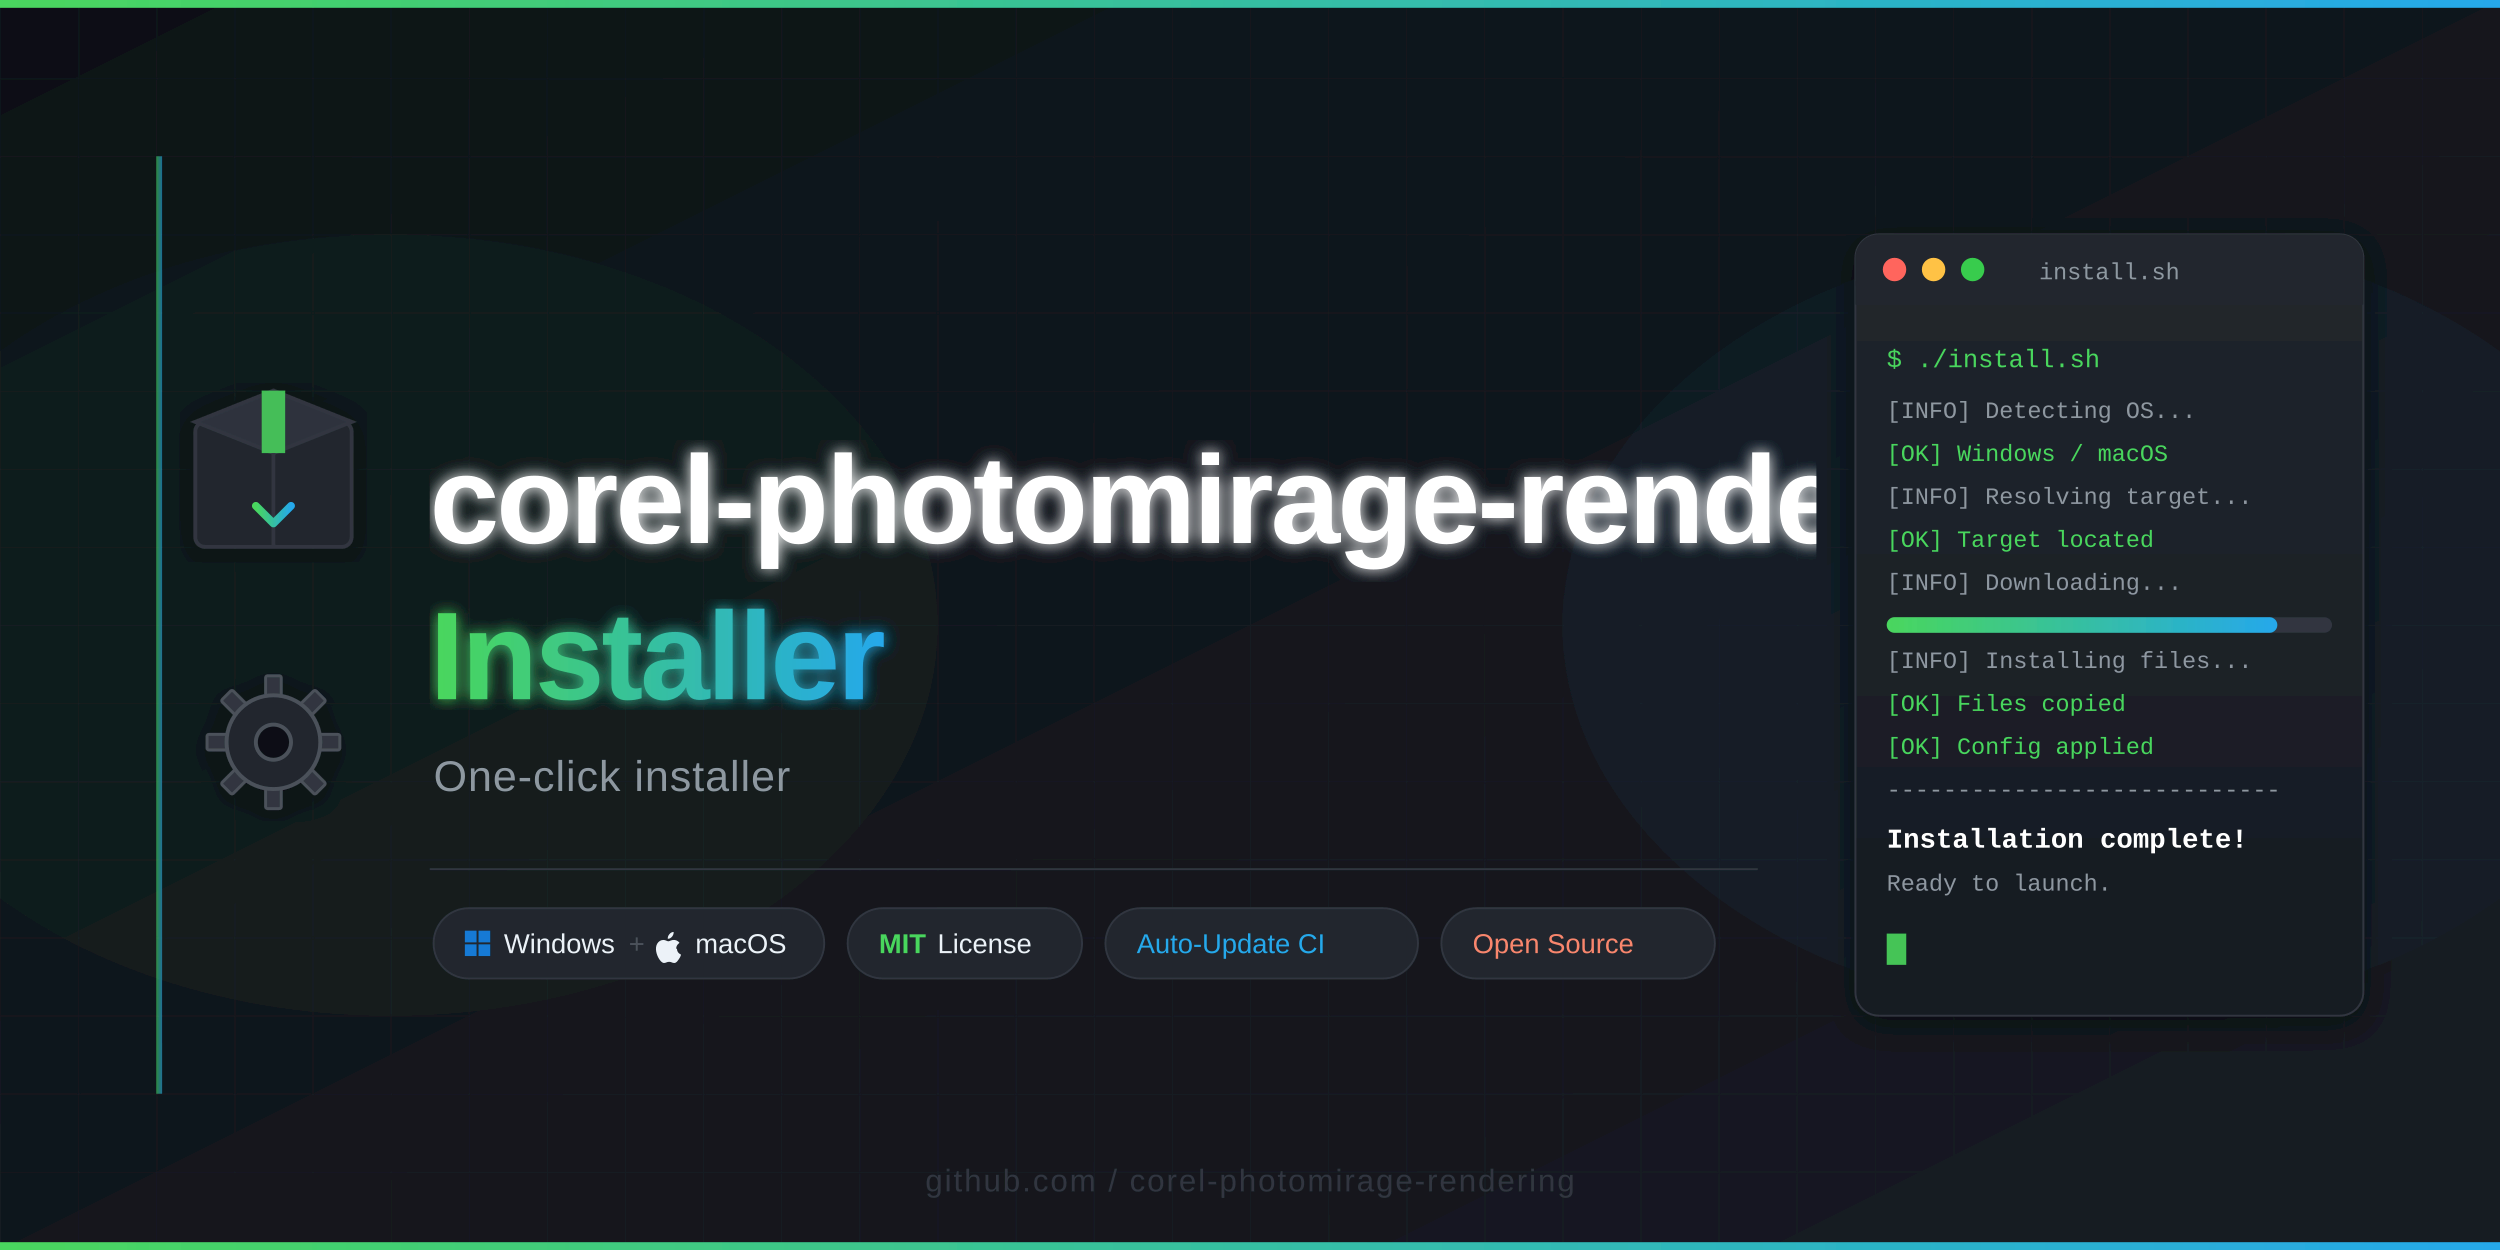
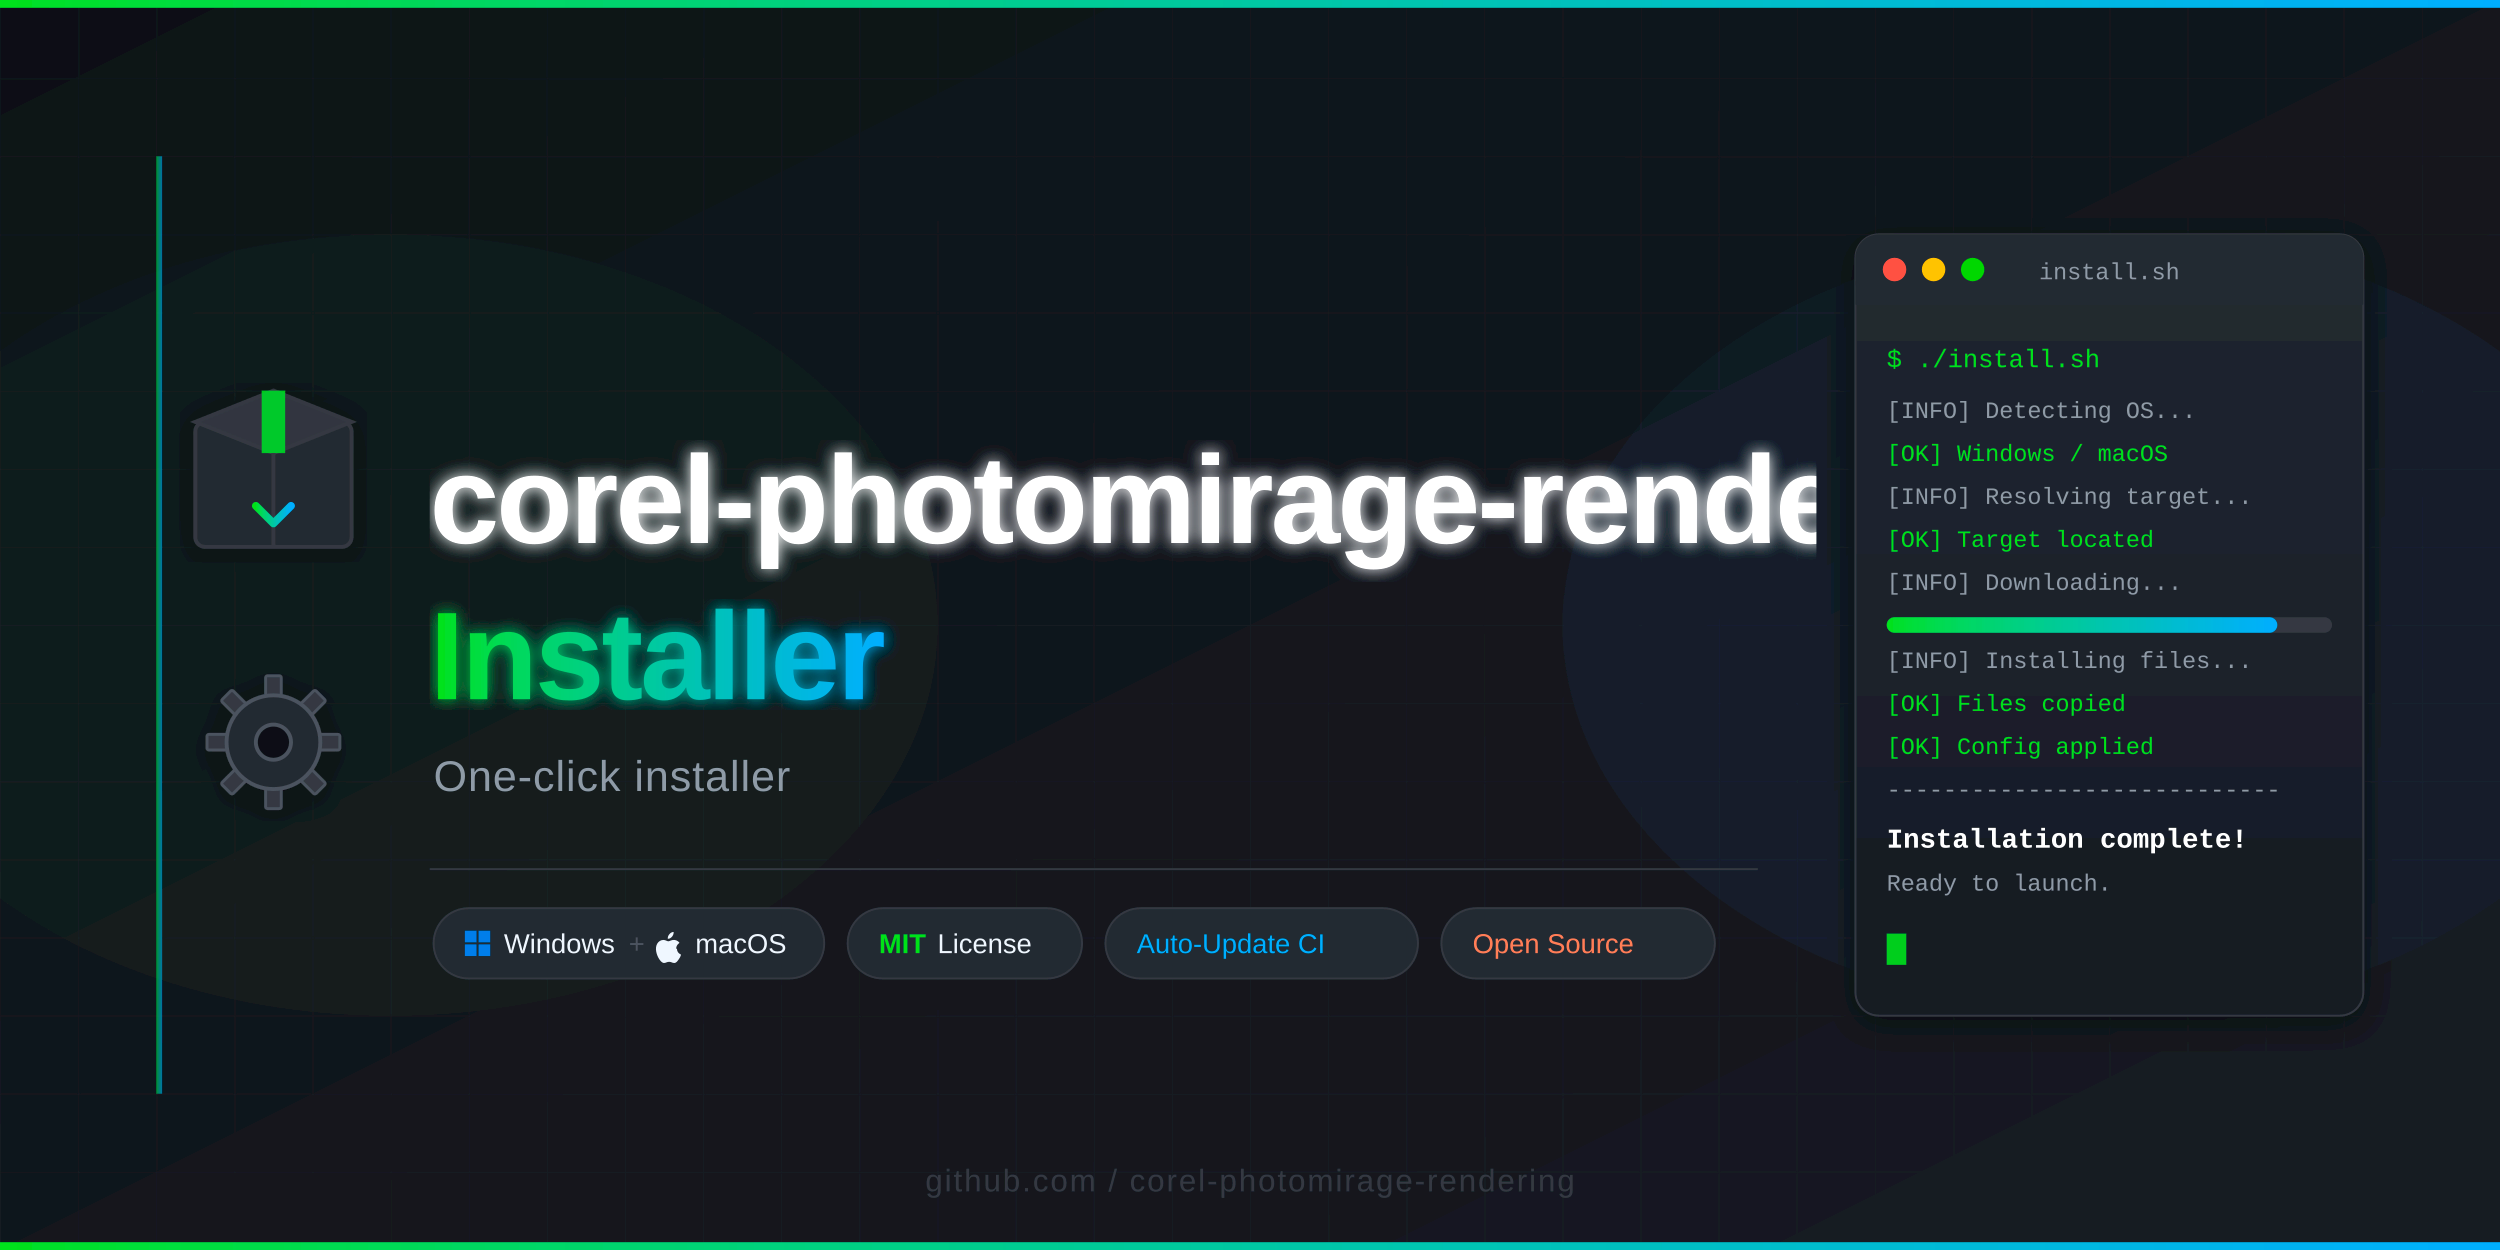
<svg xmlns="http://www.w3.org/2000/svg" viewBox="0 0 1280 640" width="1280" height="640">
  <defs>
    <linearGradient id="bgGrad" x1="0%" y1="0%" x2="100%" y2="100%">
      <stop offset="0%" style="stop-color:#0d1117;stop-opacity:1" />
      <stop offset="100%" style="stop-color:#161b22;stop-opacity:1" />
    </linearGradient>
    <linearGradient id="accentGrad" x1="0%" y1="0%" x2="100%" y2="0%">
      <stop offset="0%" style="stop-color:#39d353;stop-opacity:1" />
      <stop offset="100%" style="stop-color:#0ea5e9;stop-opacity:1" />
    </linearGradient>
    <linearGradient id="cardGrad" x1="0%" y1="0%" x2="0%" y2="100%">
      <stop offset="0%" style="stop-color:#21262d;stop-opacity:1" />
      <stop offset="100%" style="stop-color:#161b22;stop-opacity:1" />
    </linearGradient>
    <filter id="glow">
      <feGaussianBlur stdDeviation="4" result="coloredBlur" />
      <feMerge>
        <feMergeNode in="coloredBlur" />
        <feMergeNode in="SourceGraphic" />
      </feMerge>
    </filter>
    <filter id="shadow">
      <feDropShadow dx="0" dy="4" stdDeviation="8" flood-color="#000000" flood-opacity="0.5" />
    </filter>
    <filter id="tone" x="0%" y="0%" width="100%" height="100%">
-       <feColorMatrix type="saturate" values="0.95" />
-       <feColorMatrix type="matrix" values="   1.05 0 0 0 0   0 1.05 0 0 0   0 0 1.05 0 0   0 0 0 1 0" />
+       <feColorMatrix type="saturate" values="1.20" />
+       <feColorMatrix type="matrix" values="   1.10 0 0 0 0   0 1.10 0 0 0   0 0 1.10 0 0   0 0 0 1 0" />
    </filter>
    <clipPath id="titleClip">
      <rect x="220" y="200" width="710" height="100" />
    </clipPath>
    <clipPath id="installerClip">
      <rect x="220" y="295" width="710" height="100" />
    </clipPath>
    <clipPath id="subtitleClip">
      <rect x="220" y="380" width="710" height="55" />
    </clipPath>
  </defs>
  <g filter="url(#tone)">
    <rect width="1280" height="640" fill="url(#bgGrad)" />
    <pattern id="grid" width="40" height="40" patternUnits="userSpaceOnUse">
      <path d="M 40 0 L 0 0 0 40" fill="none" stroke="#21262d" stroke-width="0.5" />
    </pattern>
    <rect width="1280" height="640" fill="url(#grid)" opacity="0.4" />
    <ellipse cx="200" cy="320" rx="280" ry="200" fill="#39d353" opacity="0.04" />
    <ellipse cx="1080" cy="320" rx="280" ry="200" fill="#0ea5e9" opacity="0.04" />
    <rect x="0" y="0" width="1280" height="4" fill="url(#accentGrad)" />
    <rect x="0" y="636" width="1280" height="4" fill="url(#accentGrad)" />
    <rect x="80" y="80" width="3" height="480" fill="url(#accentGrad)" opacity="0.6" />
    <g transform="translate(100, 200)" filter="url(#shadow)">
      <rect x="0" y="16" width="80" height="64" fill="#21262d" stroke="#30363d" stroke-width="2" rx="5" />
      <polygon points="0,16 40,0 80,16 40,32" fill="#2d333b" stroke="#30363d" stroke-width="2" />
      <rect x="34" y="0" width="12" height="32" fill="#39d353" opacity="0.85" />
      <line x1="40" y1="32" x2="40" y2="80" stroke="#30363d" stroke-width="2" />
      <g transform="translate(40, 56)">
        <line x1="0" y1="-12" x2="0" y2="12" stroke="url(#accentGrad)" stroke-width="4" stroke-linecap="round" />
        <polyline points="-9,3 0,12 9,3" fill="none" stroke="url(#accentGrad)" stroke-width="4" stroke-linecap="round" stroke-linejoin="round" />
      </g>
    </g>
    <g transform="translate(140, 380)" filter="url(#shadow)">
      <g fill="#30363d" stroke="#484f58" stroke-width="1.5">
        <rect x="-4" y="-34" width="8" height="14" rx="1" />
        <rect x="-4" y="-34" width="8" height="14" rx="1" transform="rotate(45)" />
        <rect x="-4" y="-34" width="8" height="14" rx="1" transform="rotate(90)" />
        <rect x="-4" y="-34" width="8" height="14" rx="1" transform="rotate(135)" />
        <rect x="-4" y="-34" width="8" height="14" rx="1" transform="rotate(180)" />
        <rect x="-4" y="-34" width="8" height="14" rx="1" transform="rotate(225)" />
        <rect x="-4" y="-34" width="8" height="14" rx="1" transform="rotate(270)" />
        <rect x="-4" y="-34" width="8" height="14" rx="1" transform="rotate(315)" />
      </g>
      <circle cx="0" cy="0" r="24" fill="#21262d" stroke="#484f58" stroke-width="2" />
      <circle cx="0" cy="0" r="9" fill="#0d1117" stroke="#484f58" stroke-width="2" />
    </g>
    <g clip-path="url(#titleClip)">
      <text id="projectName" x="220" y="278" font-family="'Segoe UI', 'Helvetica Neue', Arial, sans-serif" font-size="64" font-weight="700" letter-spacing="-1.5" fill="#ffffff" filter="url(#glow)" textLength="710" lengthAdjust="spacingAndGlyphs">corel-photomirage-rendering</text>
    </g>
    <g clip-path="url(#installerClip)">
      <text x="220" y="358" font-family="'Segoe UI', 'Helvetica Neue', Arial, sans-serif" font-size="64" font-weight="700" letter-spacing="-1.5" fill="url(#accentGrad)" filter="url(#glow)">Installer</text>
    </g>
    <g clip-path="url(#subtitleClip)">
      <text x="222" y="405" font-family="'Segoe UI', 'Helvetica Neue', Arial, sans-serif" font-size="22" font-weight="400" fill="#8b949e" letter-spacing="0.5">One-click installer</text>
    </g>
    <line x1="220" y1="445" x2="900" y2="445" stroke="#30363d" stroke-width="1" />
    <g transform="translate(222, 465)">
      <rect x="0" y="0" width="200" height="36" fill="#21262d" rx="18" stroke="#30363d" stroke-width="1" />
      <g transform="translate(16, 11.5)">
        <rect x="0" y="0" width="6" height="6" fill="#0078d4" />
        <rect x="7" y="0" width="6" height="6" fill="#0078d4" />
        <rect x="0" y="7" width="6" height="6" fill="#0078d4" />
        <rect x="7" y="7" width="6" height="6" fill="#0078d4" />
      </g>
      <text x="36" y="23" font-family="'Segoe UI', Arial, sans-serif" font-size="14" fill="#e6edf3" font-weight="500">Windows</text>
      <text x="104" y="23" text-anchor="middle" font-family="'Segoe UI', Arial, sans-serif" font-size="14" fill="#484f58" font-weight="400">+</text>
      <g transform="translate(112.6, 9.55)" fill="#e6edf3">
        <path d="M11.6 11.2c0-2 1.6-2.9 1.7-3-0.9-1.3-2.3-1.5-2.8-1.5-1.2-0.1-2.3 0.7-2.9 0.7-0.6 0-1.5-0.7-2.5-0.7-1.3 0-2.5 0.7-3.2 1.9-1.4 2.4-0.3 5.9 1 7.9 0.7 1 1.5 2 2.5 2 1 0 1.4-0.6 2.6-0.6 1.2 0 1.5 0.6 2.6 0.6 1.1 0 1.7-1 2.4-2 0.8-1.1 1.1-2.2 1.1-2.3-0.1 0-2.1-0.8-2.1-3z" />
        <path d="M9.5 5c0.5-0.6 0.9-1.5 0.8-2.4-0.8 0-1.7 0.5-2.2 1.2-0.5 0.5-0.9 1.5-0.8 2.3 0.9 0.1 1.7-0.5 2.2-1.1z" />
      </g>
      <text x="134" y="23" font-family="'Segoe UI', Arial, sans-serif" font-size="14" fill="#e6edf3" font-weight="500">macOS</text>
    </g>
    <g transform="translate(434, 465)">
      <rect x="0" y="0" width="120" height="36" fill="#21262d" rx="18" stroke="#30363d" stroke-width="1" />
      <text x="16" y="23" font-family="'Segoe UI', Arial, sans-serif" font-size="14" fill="#39d353" font-weight="600">MIT</text>
      <text x="46" y="23" font-family="'Segoe UI', Arial, sans-serif" font-size="14" fill="#e6edf3" font-weight="400">License</text>
    </g>
    <g transform="translate(566, 465)">
      <rect x="0" y="0" width="160" height="36" fill="#21262d" rx="18" stroke="#30363d" stroke-width="1" />
      <text x="16" y="23" font-family="'Segoe UI', Arial, sans-serif" font-size="14" fill="#0ea5e9" font-weight="500">Auto-Update CI</text>
    </g>
    <g transform="translate(738, 465)">
      <rect x="0" y="0" width="140" height="36" fill="#21262d" rx="18" stroke="#30363d" stroke-width="1" />
      <text x="16" y="23" font-family="'Segoe UI', Arial, sans-serif" font-size="14" fill="#f78166" font-weight="500">Open Source</text>
    </g>
    <g transform="translate(950, 120)" filter="url(#shadow)">
      <rect x="0" y="0" width="260" height="400" fill="url(#cardGrad)" rx="12" stroke="#30363d" stroke-width="1" />
      <rect x="0" y="0" width="260" height="36" fill="#21262d" rx="12" />
      <rect x="0" y="24" width="260" height="12" fill="#21262d" />
      <circle cx="20" cy="18" r="6" fill="#ff5f56" />
      <circle cx="40" cy="18" r="6" fill="#ffbd2e" />
      <circle cx="60" cy="18" r="6" fill="#27c93f" />
      <text x="130" y="23" text-anchor="middle" font-family="'Courier New', monospace" font-size="12" fill="#8b949e">install.sh</text>
      <text x="16" y="68" font-family="'Courier New', monospace" font-size="13" fill="#39d353">$ ./install.sh</text>
      <text x="16" y="94" font-family="'Courier New', monospace" font-size="12" fill="#8b949e">[INFO] Detecting OS...</text>
      <text x="16" y="116" font-family="'Courier New', monospace" font-size="12" fill="#39d353">[OK]   Windows / macOS</text>
      <text x="16" y="138" font-family="'Courier New', monospace" font-size="12" fill="#8b949e">[INFO] Resolving target...</text>
      <text x="16" y="160" font-family="'Courier New', monospace" font-size="12" fill="#39d353">[OK]   Target located</text>
      <text x="16" y="182" font-family="'Courier New', monospace" font-size="12" fill="#8b949e">[INFO] Downloading...</text>
      <rect x="16" y="196" width="228" height="8" fill="#30363d" rx="4" />
      <rect x="16" y="196" width="200" height="8" fill="url(#accentGrad)" rx="4" />
      <text x="16" y="222" font-family="'Courier New', monospace" font-size="12" fill="#8b949e">[INFO] Installing files...</text>
      <text x="16" y="244" font-family="'Courier New', monospace" font-size="12" fill="#39d353">[OK]   Files copied</text>
      <text x="16" y="266" font-family="'Courier New', monospace" font-size="12" fill="#39d353">[OK]   Config applied</text>
      <text x="16" y="288" font-family="'Courier New', monospace" font-size="12" fill="#8b949e">----------------------------</text>
      <text x="16" y="314" font-family="'Courier New', monospace" font-size="14" fill="#ffffff" font-weight="bold">Installation complete!</text>
      <text x="16" y="336" font-family="'Courier New', monospace" font-size="12" fill="#8b949e">Ready to launch.</text>
      <rect x="16" y="358" width="10" height="16" fill="#39d353" opacity="0.9">
        <animate attributeName="opacity" values="0.9;0;0.9" dur="1.2s" repeatCount="indefinite" />
      </rect>
    </g>
    <text x="640" y="610" text-anchor="middle" font-family="'Segoe UI', Arial, sans-serif" font-size="16" fill="#30363d" letter-spacing="1">github.com / corel-photomirage-rendering</text>
  </g>
</svg>
